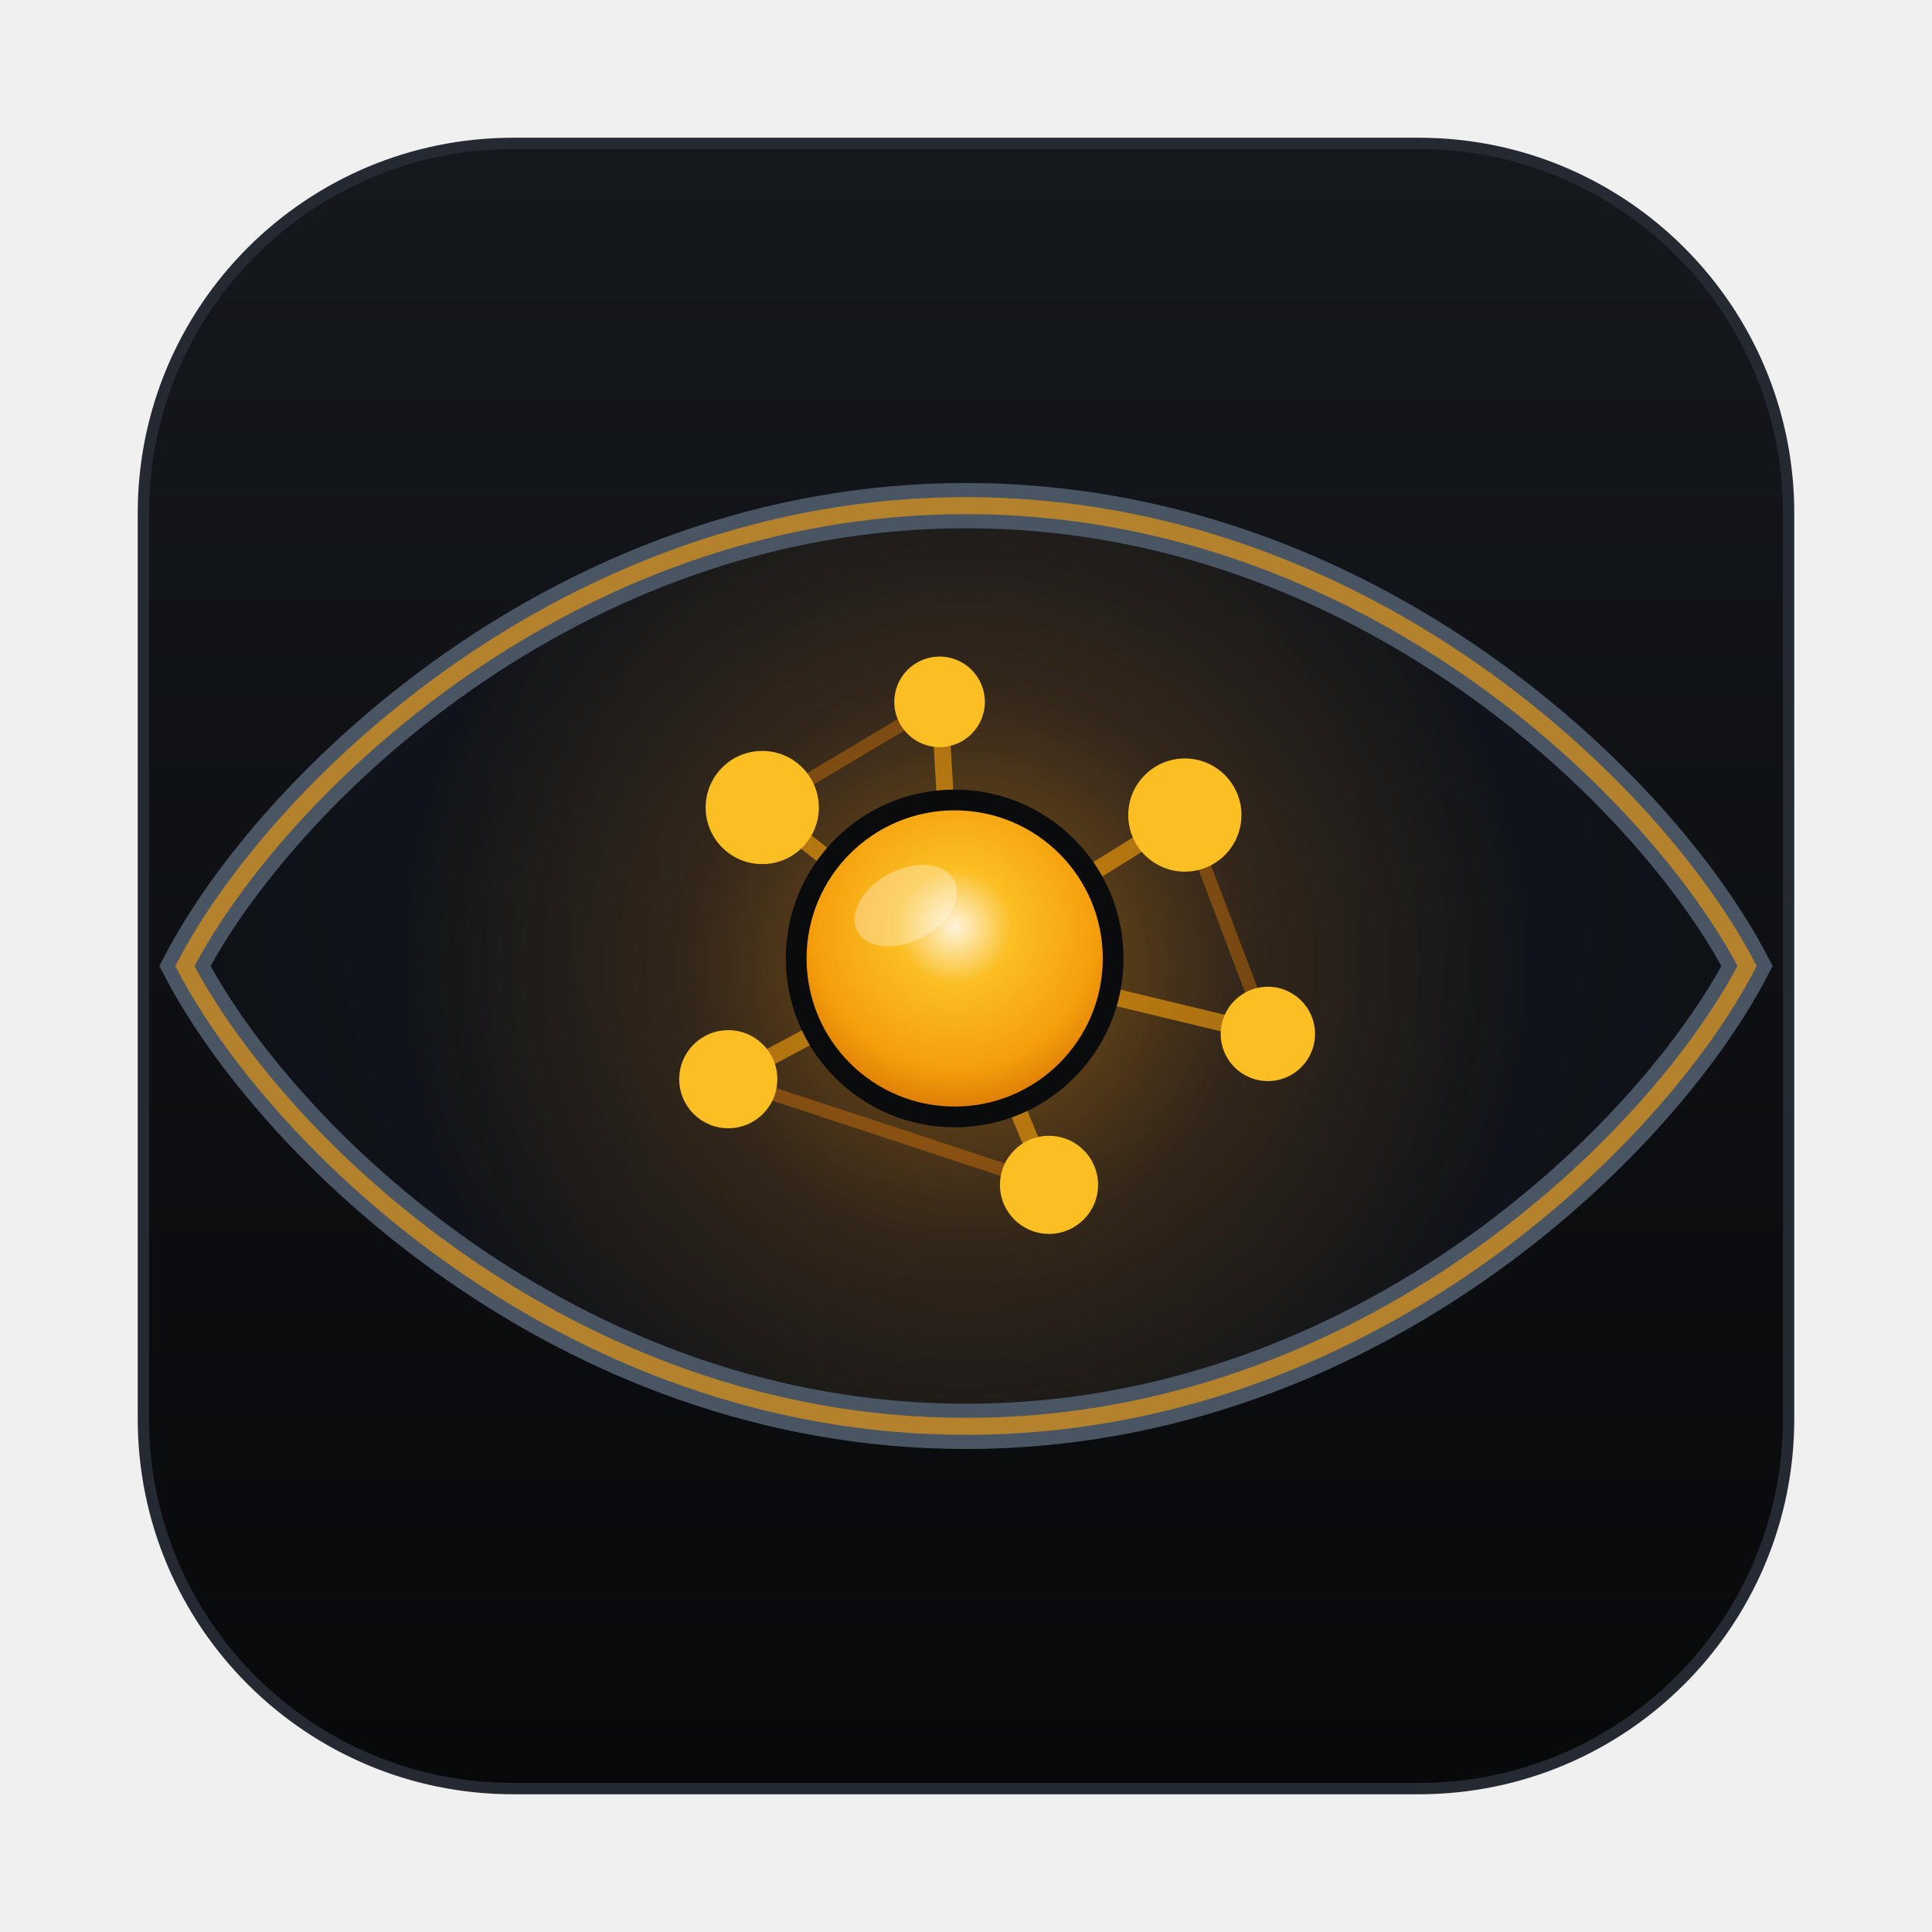
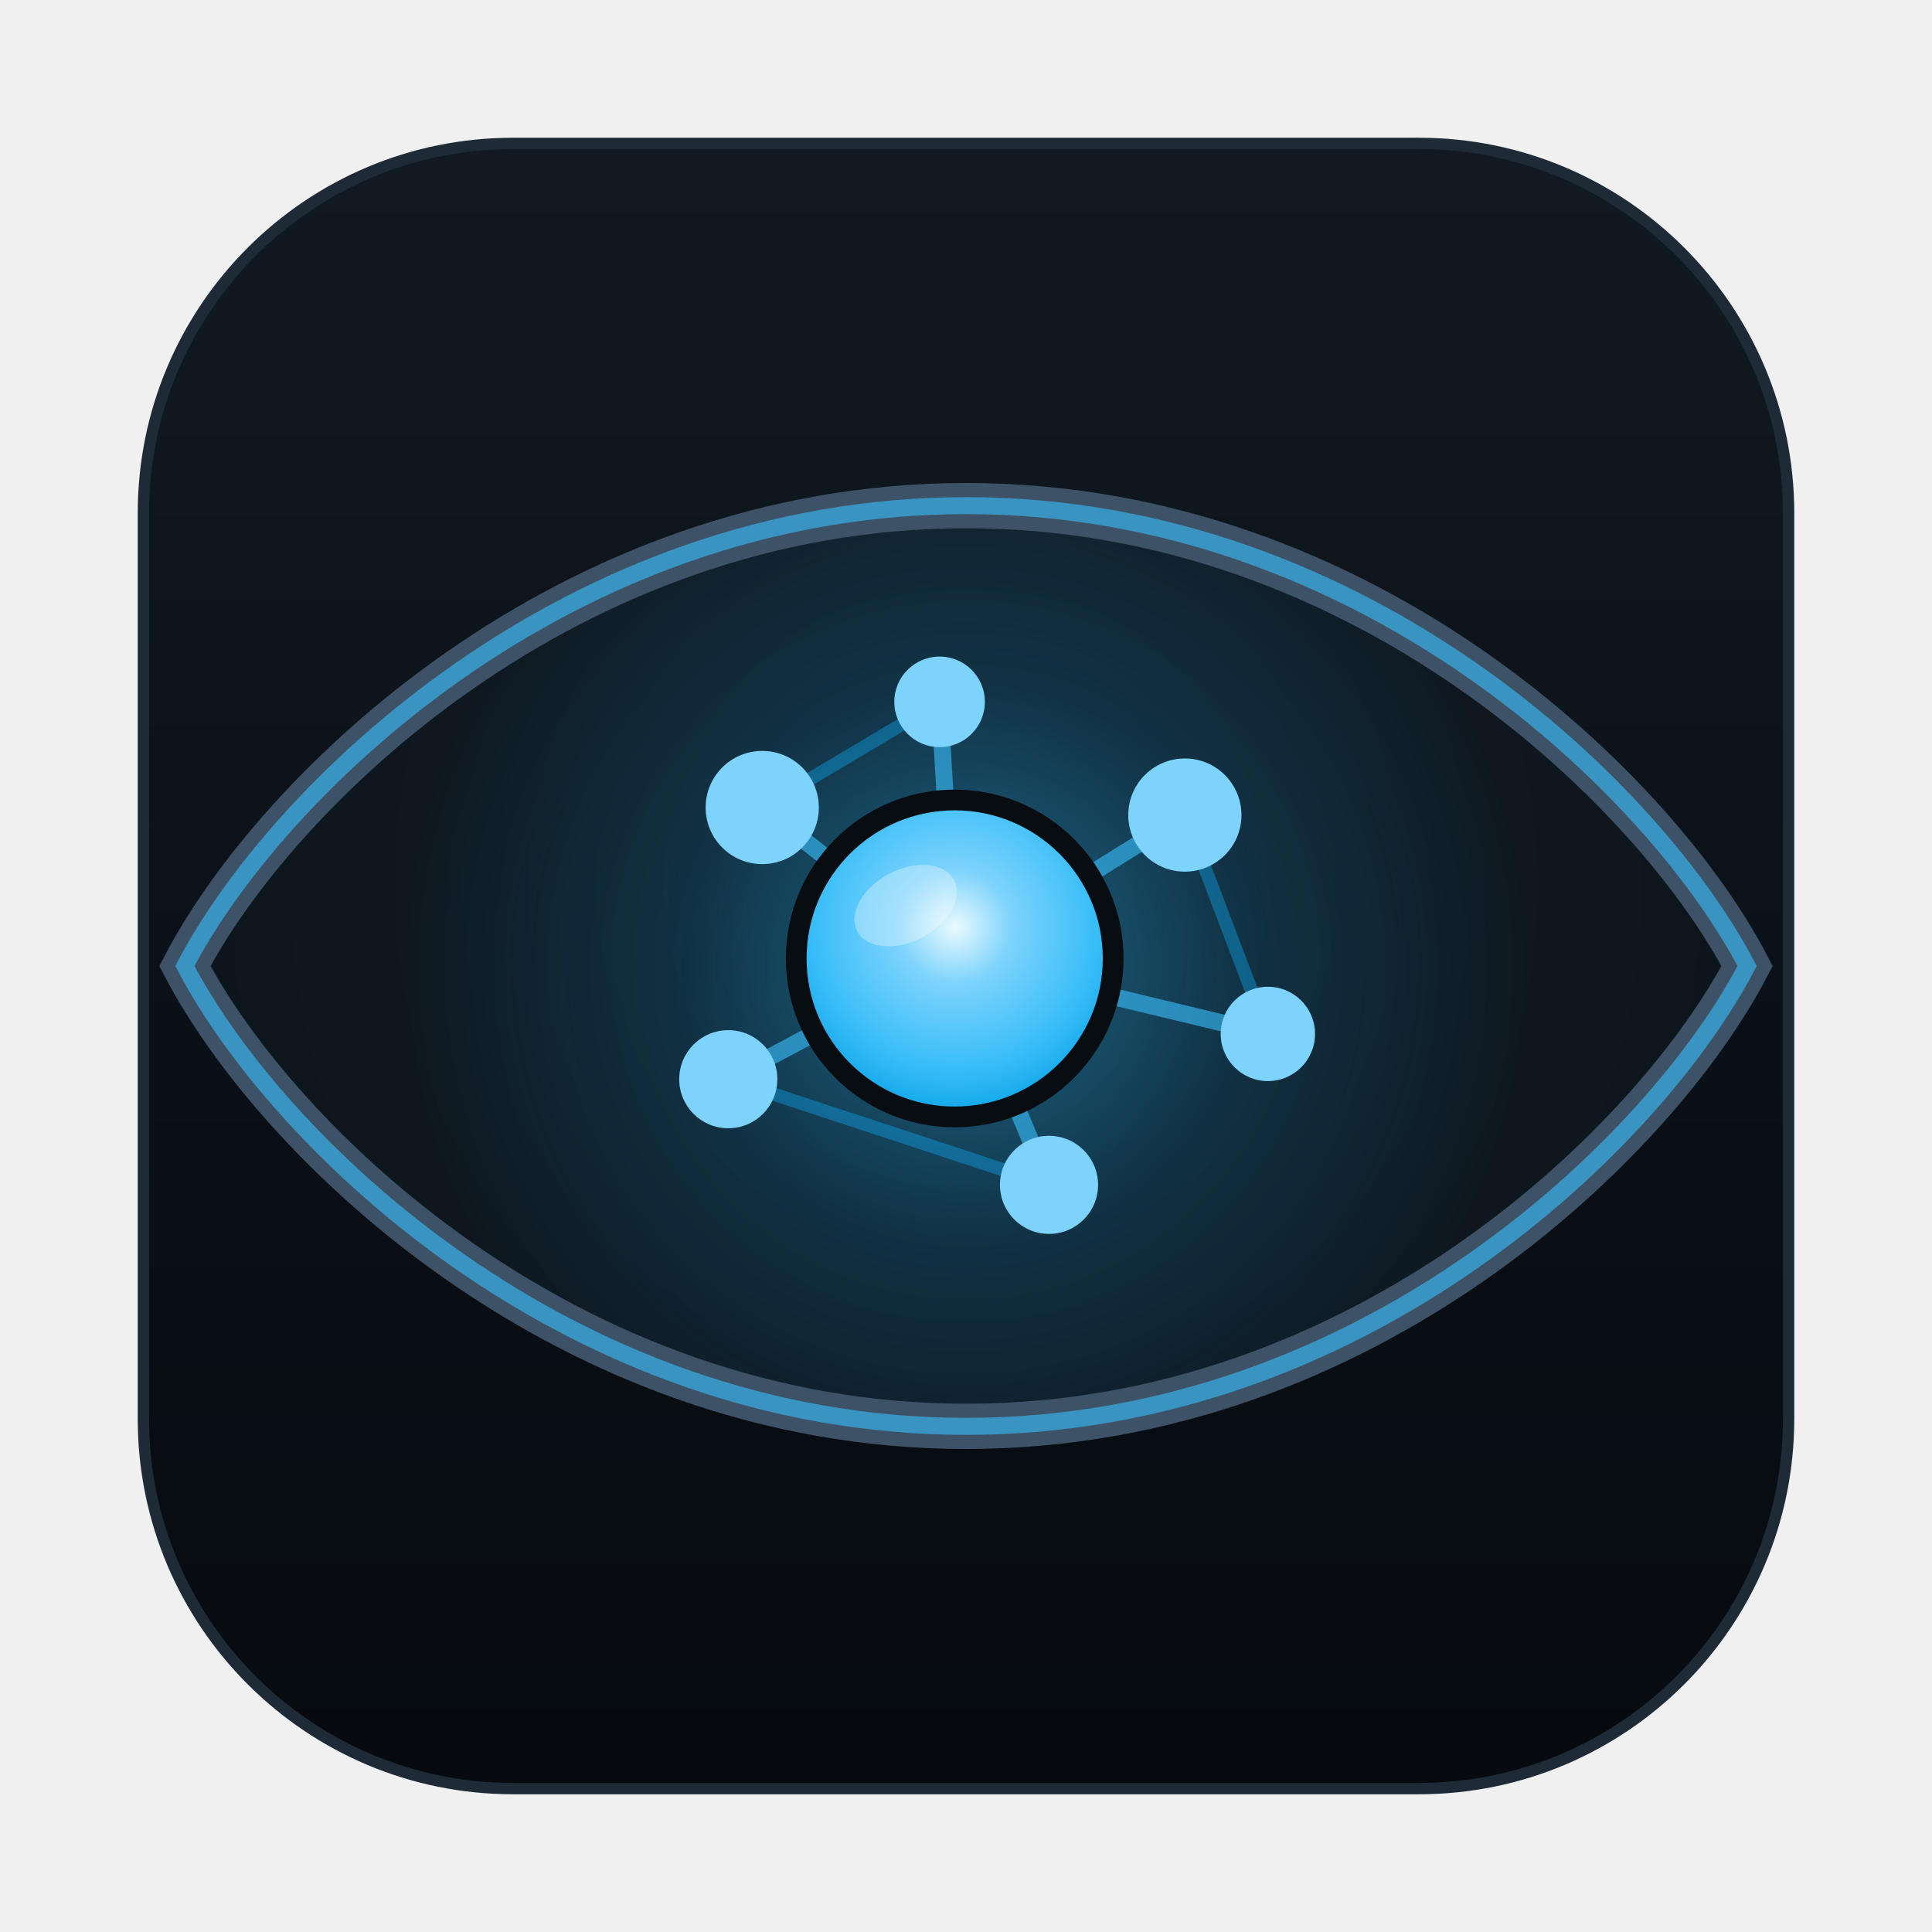
<svg xmlns="http://www.w3.org/2000/svg" width="1024" height="1024" viewBox="0 0 1024 1024">
  <defs>
    <linearGradient id="plate" x1="0" y1="0" x2="0" y2="1">
-       <stop offset="0" stop-color="#15181d" />
-       <stop offset="0.55" stop-color="#0d0f12" />
-       <stop offset="1" stop-color="#08090b" />
+       <stop offset="0" stop-color="#111a22" />
+       <stop offset="0.55" stop-color="#0a1017" />
+       <stop offset="1" stop-color="#070b0f" />
    </linearGradient>
    <radialGradient id="hub" cx="0.5" cy="0.4" r="0.6">
-       <stop offset="0" stop-color="#fff4da" />
-       <stop offset="0.3" stop-color="#fbbf24" />
-       <stop offset="0.75" stop-color="#f59e0b" />
-       <stop offset="1" stop-color="#d97706" />
+       <stop offset="0" stop-color="#eafaff" />
+       <stop offset="0.3" stop-color="#7dd3fc" />
+       <stop offset="0.75" stop-color="#38bdf8" />
+       <stop offset="1" stop-color="#0ea5e9" />
    </radialGradient>
    <radialGradient id="bleed" cx="0.5" cy="0.5" r="0.5">
-       <stop offset="0" stop-color="#f59e0b" stop-opacity="0.5" />
-       <stop offset="0.5" stop-color="#d97706" stop-opacity="0.16" />
-       <stop offset="1" stop-color="#d97706" stop-opacity="0" />
+       <stop offset="0" stop-color="#38bdf8" stop-opacity="0.5" />
+       <stop offset="0.5" stop-color="#0ea5e9" stop-opacity="0.16" />
+       <stop offset="1" stop-color="#0ea5e9" stop-opacity="0" />
    </radialGradient>
    <radialGradient id="well" cx="0.5" cy="0.45" r="0.7">
-       <stop offset="0" stop-color="#151a22" />
-       <stop offset="1" stop-color="#0b0d11" />
+       <stop offset="0" stop-color="#14202a" />
+       <stop offset="1" stop-color="#090f15" />
    </radialGradient>
    <clipPath id="almond">
      <path d="M512 268 C724 268 878 420 926 512 C878 604 724 756 512 756                C300 756 146 604 98 512 C146 420 300 268 512 268 Z" />
    </clipPath>
  </defs>
  <rect x="76" y="76" width="872" height="872" rx="196" fill="url(#plate)" />
-   <rect x="76" y="76" width="872" height="872" rx="196" fill="none" stroke="#252a32" stroke-width="6" />
+   <rect x="76" y="76" width="872" height="872" rx="196" fill="none" stroke="#1e2b36" stroke-width="6" />
  <g clip-path="url(#almond)">
    <rect x="76" y="76" width="872" height="872" fill="url(#well)" />
    <circle cx="512" cy="512" r="300" fill="url(#bleed)" />
  </g>
-   <path d="M512 268 C724 268 878 420 926 512 C878 604 724 756 512 756            C300 756 146 604 98 512 C146 420 300 268 512 268 Z" fill="none" stroke="#4a5563" stroke-width="24" />
-   <path d="M512 268 C724 268 878 420 926 512 C878 604 724 756 512 756            C300 756 146 604 98 512 C146 420 300 268 512 268 Z" fill="none" stroke="#f59e0b" stroke-width="9" opacity="0.62" />
-   <g stroke="#d97706" stroke-width="7" stroke-linecap="round" opacity="0.42">
+   <path d="M512 268 C724 268 878 420 926 512 C878 604 724 756 512 756            C300 756 146 604 98 512 C146 420 300 268 512 268 Z" fill="none" stroke="#3d5266" stroke-width="24" />
+   <path d="M512 268 C724 268 878 420 926 512 C878 604 724 756 512 756            C300 756 146 604 98 512 C146 420 300 268 512 268 Z" fill="none" stroke="#38bdf8" stroke-width="9" opacity="0.62" />
+   <g stroke="#0ea5e9" stroke-width="7" stroke-linecap="round" opacity="0.42">
    <line x1="628" y1="432" x2="672" y2="548" />
    <line x1="404" y1="428" x2="498" y2="372" />
    <line x1="386" y1="572" x2="556" y2="628" />
  </g>
-   <g stroke="#f59e0b" stroke-width="9" stroke-linecap="round" opacity="0.62">
+   <g stroke="#38bdf8" stroke-width="9" stroke-linecap="round" opacity="0.62">
    <line x1="506" y1="508" x2="628" y2="432" />
    <line x1="506" y1="508" x2="672" y2="548" />
    <line x1="506" y1="508" x2="556" y2="628" />
    <line x1="506" y1="508" x2="386" y2="572" />
    <line x1="506" y1="508" x2="404" y2="428" />
    <line x1="506" y1="508" x2="498" y2="372" />
  </g>
-   <g fill="#fbbf24">
+   <g fill="#7dd3fc">
    <circle cx="628" cy="432" r="30" />
    <circle cx="672" cy="548" r="25" />
    <circle cx="556" cy="628" r="26" />
    <circle cx="386" cy="572" r="26" />
    <circle cx="404" cy="428" r="30" />
    <circle cx="498" cy="372" r="24" />
  </g>
  <circle cx="506" cy="508" r="84" fill="url(#hub)" />
-   <circle cx="506" cy="508" r="84" fill="none" stroke="#0a0b0d" stroke-width="11" />
+   <circle cx="506" cy="508" r="84" fill="none" stroke="#080d12" stroke-width="11" />
  <ellipse cx="480" cy="480" rx="29" ry="19" fill="#ffffff" opacity="0.32" transform="rotate(-28 480 480)" />
</svg>
